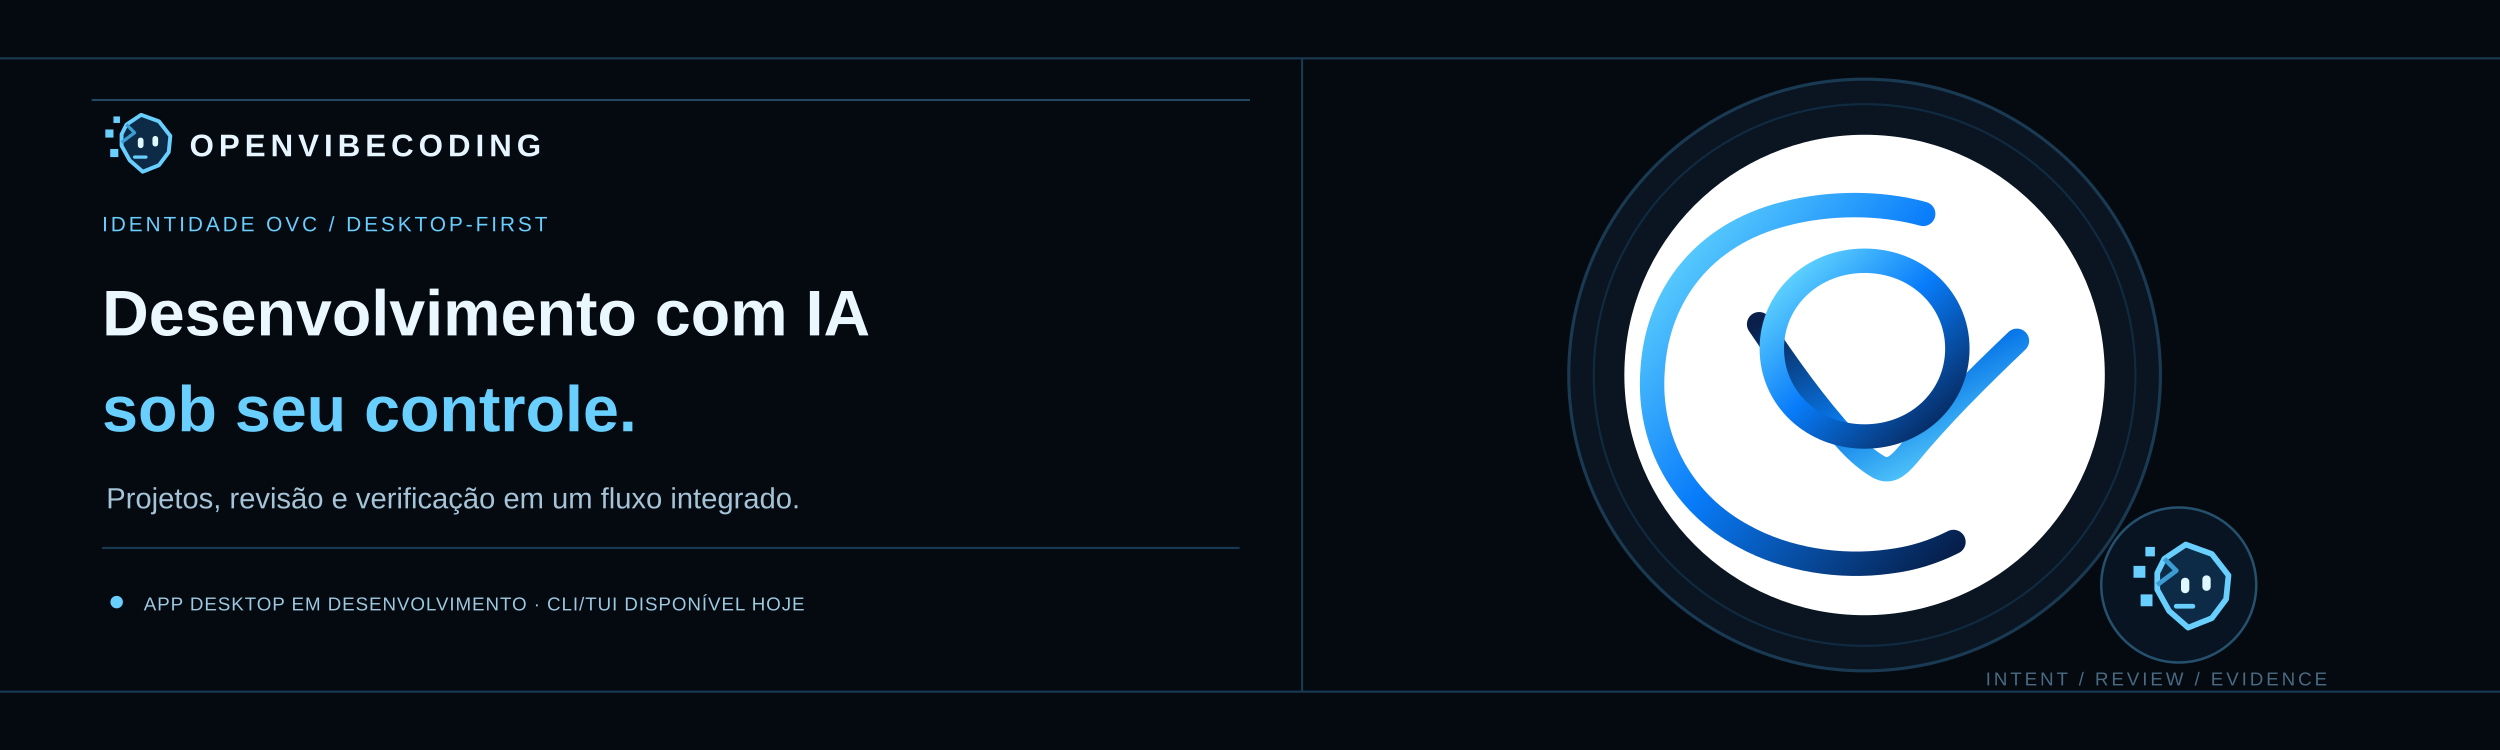
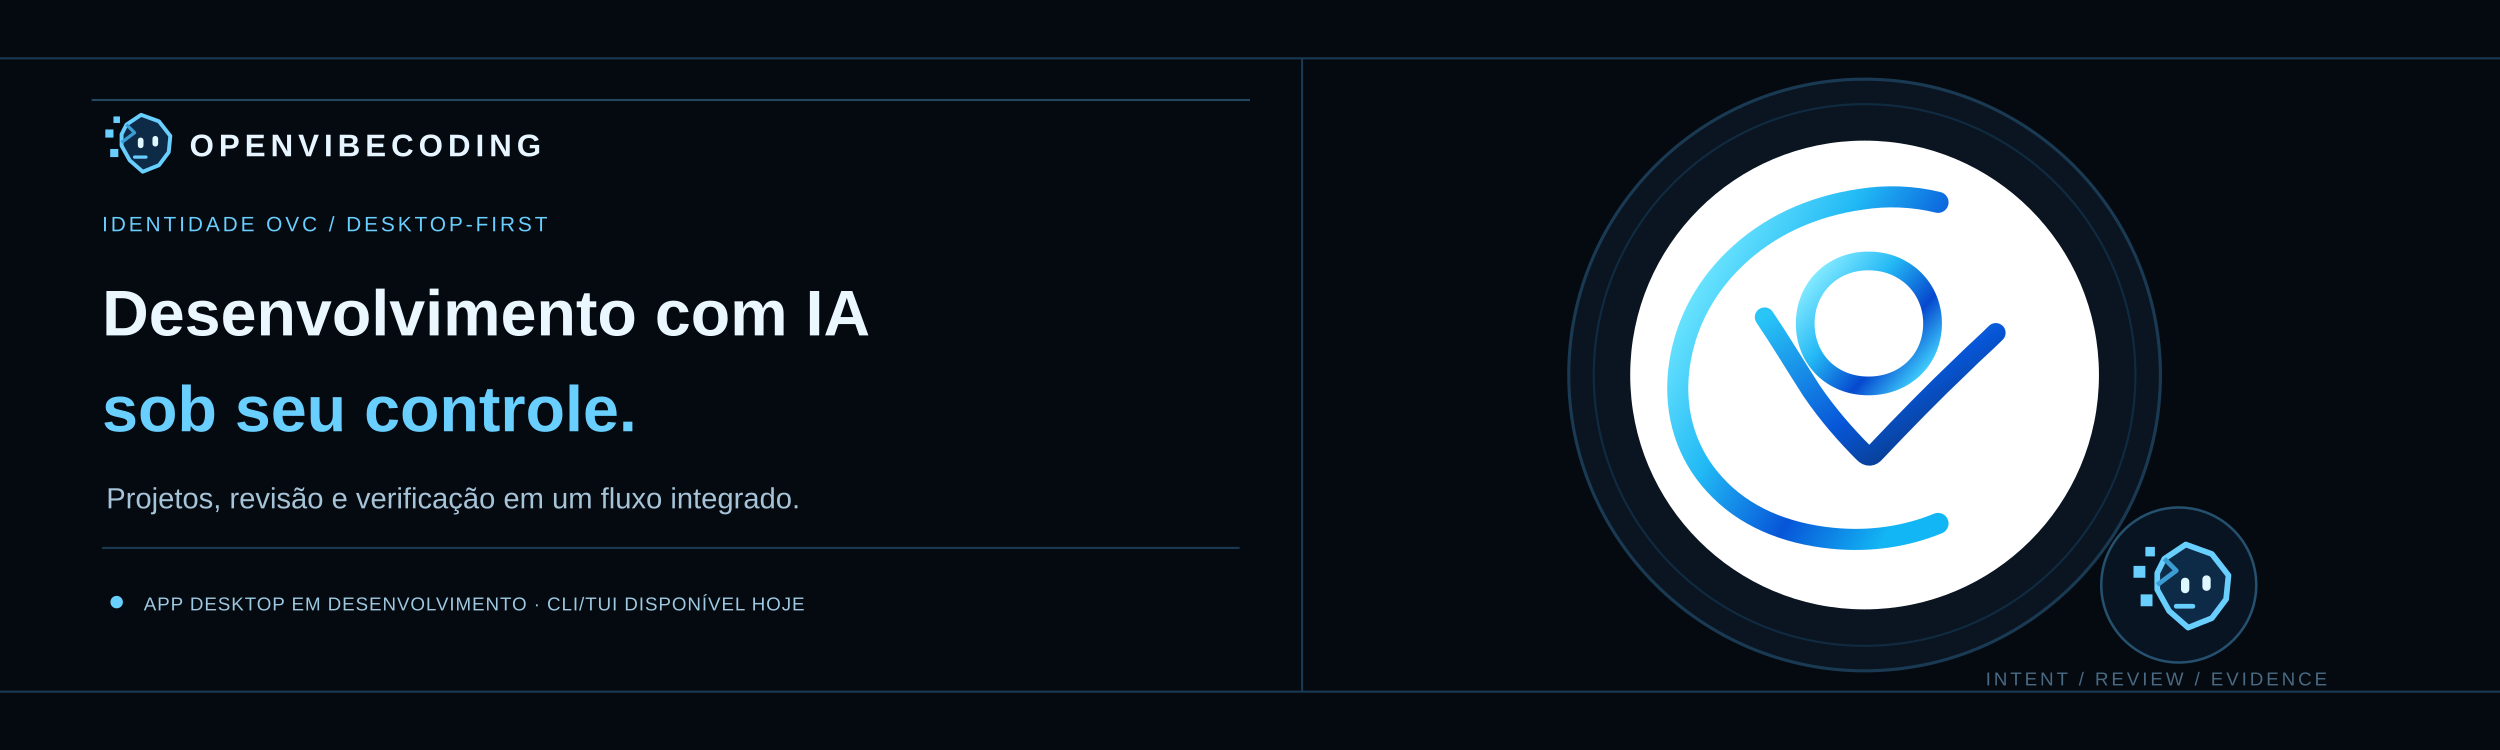
<svg xmlns="http://www.w3.org/2000/svg" width="1200" height="360" viewBox="0 0 1200 360" role="img" aria-labelledby="title desc">
  <defs>
    <linearGradient id="line" x1="0" y1="0" x2="1" y2="0">
      <stop stop-color="#69CFFF" />
      <stop offset="1" stop-color="#0D2B46" />
    </linearGradient>
  </defs>
  <rect width="1200" height="360" fill="#050A11" />
  <path d="M0 28H1200M0 332H1200M625 28V332" stroke="#193A52" stroke-width="1" />
  <path d="M44 48H600" stroke="#24465F" />
  <g transform="translate(49 52) scale(0.78)">
    <path d="M2 13h5v5H2zM7 5h4v4H7zM5 25h5v5H5z" fill="#69CFFF" />
    <path d="M15 10 24 4 35 8 42 17 41 27 35 35 25 39 17 32 12 23 12 16Z" fill="#0D2B46" stroke="#69CFFF" stroke-width="2.4" stroke-linejoin="round" />
    <path d="M15 10 20 15 12 21" fill="none" stroke="#3B9DD4" stroke-width="2" stroke-linejoin="round" />
    <rect x="22" y="18" width="3.5" height="6.5" rx="1.7" fill="#DFF7FF" />
    <rect x="31" y="17" width="3.5" height="6.5" rx="1.7" fill="#DFF7FF" />
    <path d="M20 30h7" stroke="#69CFFF" stroke-width="2" stroke-linecap="round" />
  </g>
  <text x="91" y="75" font-family="Arial,sans-serif" font-size="15" font-weight="700" letter-spacing="2.4" fill="#E6F5FF">OPENVIBECODING</text>
  <text x="49" y="111" font-family="Arial,sans-serif" font-size="10" letter-spacing="1.4" fill="#69CFFF">IDENTIDADE OVC / DESKTOP-FIRST</text>
  <text x="49" y="161" font-family="Arial,sans-serif" font-size="31" font-weight="700" fill="#EAF7FF">Desenvolvimento com IA</text>
  <text x="49" y="207" font-family="Arial,sans-serif" font-size="31" font-weight="700" fill="#69CFFF">sob seu controle.</text>
  <text x="51" y="244" font-family="Arial,sans-serif" font-size="14" fill="#A6C4D8">Projetos, revisão e verificação em um fluxo integrado.</text>
  <path d="M49 263H595" stroke="#193A52" />
  <circle cx="56" cy="289" r="3" fill="#69CFFF" />
  <text x="69" y="293" font-family="Arial,sans-serif" font-size="9" letter-spacing="0.45" fill="#9DC9E1">APP DESKTOP EM DESENVOLVIMENTO · CLI/TUI DISPONÍVEL HOJE</text>
  <circle cx="895" cy="180" r="142" fill="#0A1521" stroke="#193A52" stroke-width="1.5" />
  <circle cx="895" cy="180" r="130" fill="none" stroke="#102B41" stroke-width="1" />
-   <g transform="translate(775 60) scale(.46875)">
+   <g transform="translate(775 60) scale(.375)">
    <defs>
-       <linearGradient id="blue" x1="0" y1="0" x2="1" y2="1">
-         <stop offset="0" stop-color="#72E4FF" />
-         <stop offset=".48" stop-color="#087CFA" />
-         <stop offset="1" stop-color="#061C46" />
+       <linearGradient id="outerBlue" x1="0.08" y1="0.18" x2="0.93" y2="0.82">
+         <stop offset="0" stop-color="#72E8FF" />
+         <stop offset=".36" stop-color="#21B9F5" />
+         <stop offset=".69" stop-color="#0755D8" />
+         <stop offset="1" stop-color="#13B6F4" />
      </linearGradient>
-       <linearGradient id="shade" x1="0" y1="0" x2=".9" y2="1">
-         <stop offset="0" stop-color="#0A204A" />
-         <stop offset=".52" stop-color="#0877E8" />
-         <stop offset="1" stop-color="#68DFFF" />
+       <linearGradient id="loopBlue" x1="0.05" y1="0.15" x2="0.95" y2="0.9">
+         <stop offset="0" stop-color="#80E8FF" />
+         <stop offset=".35" stop-color="#23B8F5" />
+         <stop offset=".7" stop-color="#0648CE" />
+         <stop offset="1" stop-color="#42D5FF" />
+       </linearGradient>
+       <linearGradient id="checkBlue" x1="0" y1="0" x2="1" y2="1">
+         <stop offset="0" stop-color="#29C5F7" />
+         <stop offset=".55" stop-color="#0756D8" />
+         <stop offset="1" stop-color="#0A2A59" />
      </linearGradient>
    </defs>
-     <circle cx="256" cy="256" r="246" fill="#FFFFFF" />
-     <path d="M316 91 C272 79 220 79 174 91 C91 112 44 174 39 250 C33 326 72 389 132 421 C175 445 231 454 281 447 C306 444 327 437 347 427" fill="none" stroke="url(#blue)" stroke-width="25" stroke-linecap="round" stroke-linejoin="round" />
-     <path d="M148 204 C177 247 205 287 239 324 C250 336 260 344 270 350 C281 356 289 351 300 338 C333 298 370 261 412 221" fill="none" stroke="url(#shade)" stroke-width="25" stroke-linecap="round" stroke-linejoin="round" />
-     <path d="M256 139 C309 139 351 178 351 229 C351 280 309 319 256 319 C203 319 161 280 161 229 C161 178 203 139 256 139Z" fill="none" stroke="url(#blue)" stroke-width="25" stroke-linejoin="round" />
+     <circle cx="320" cy="320" r="300" fill="#FFFFFF" />
+     <path d="M 414 99  C 382 91, 347 90, 316 95  C 252 104, 196 130, 153 172  C 112 212, 88 261, 82 315  C 76 371, 93 422, 128 460  C 165 501, 218 523, 279 529  C 329 534, 375 526, 414 510" fill="none" stroke="url(#outerBlue)" stroke-width="27" stroke-linecap="round" stroke-linejoin="round" />
+     <path d="M 192 246  C 211 274, 232 309, 252 340  C 273 371, 297 398, 319 420  C 324 425, 329 425, 334 419  C 369 382, 407 343, 446 306  C 461 291, 475 279, 488 266" fill="none" stroke="url(#checkBlue)" stroke-width="25" stroke-linecap="round" stroke-linejoin="round" />
+     <path d="M 325 174  C 372 174, 407 209, 407 254  C 407 300, 372 334, 325 334  C 278 334, 244 300, 244 254  C 244 209, 278 174, 325 174 Z" fill="none" stroke="url(#loopBlue)" stroke-width="24" stroke-linecap="round" stroke-linejoin="round" />
  </g>
  <g transform="translate(1017 252) scale(1.2)">
    <circle cx="24" cy="24" r="31" fill="#081421" stroke="#25516E" />
    <g transform="translate(4 4) scale(0.95)">
      <path d="M2 13h5v5H2zM7 5h4v4H7zM5 25h5v5H5z" fill="#69CFFF" />
      <path d="M15 10 24 4 35 8 42 17 41 27 35 35 25 39 17 32 12 23 12 16Z" fill="#0D2B46" stroke="#69CFFF" stroke-width="2.4" stroke-linejoin="round" />
      <path d="M15 10 20 15 12 21" fill="none" stroke="#3B9DD4" stroke-width="2" stroke-linejoin="round" />
      <rect x="22" y="18" width="3.5" height="6.5" rx="1.7" fill="#DFF7FF" />
      <rect x="31" y="17" width="3.5" height="6.5" rx="1.7" fill="#DFF7FF" />
      <path d="M20 30h7" stroke="#69CFFF" stroke-width="2" stroke-linecap="round" />
    </g>
  </g>
  <text x="1117" y="329" text-anchor="end" font-family="Arial,sans-serif" font-size="9" letter-spacing="1.4" fill="#496A82">INTENT / REVIEW / EVIDENCE</text>
</svg>
